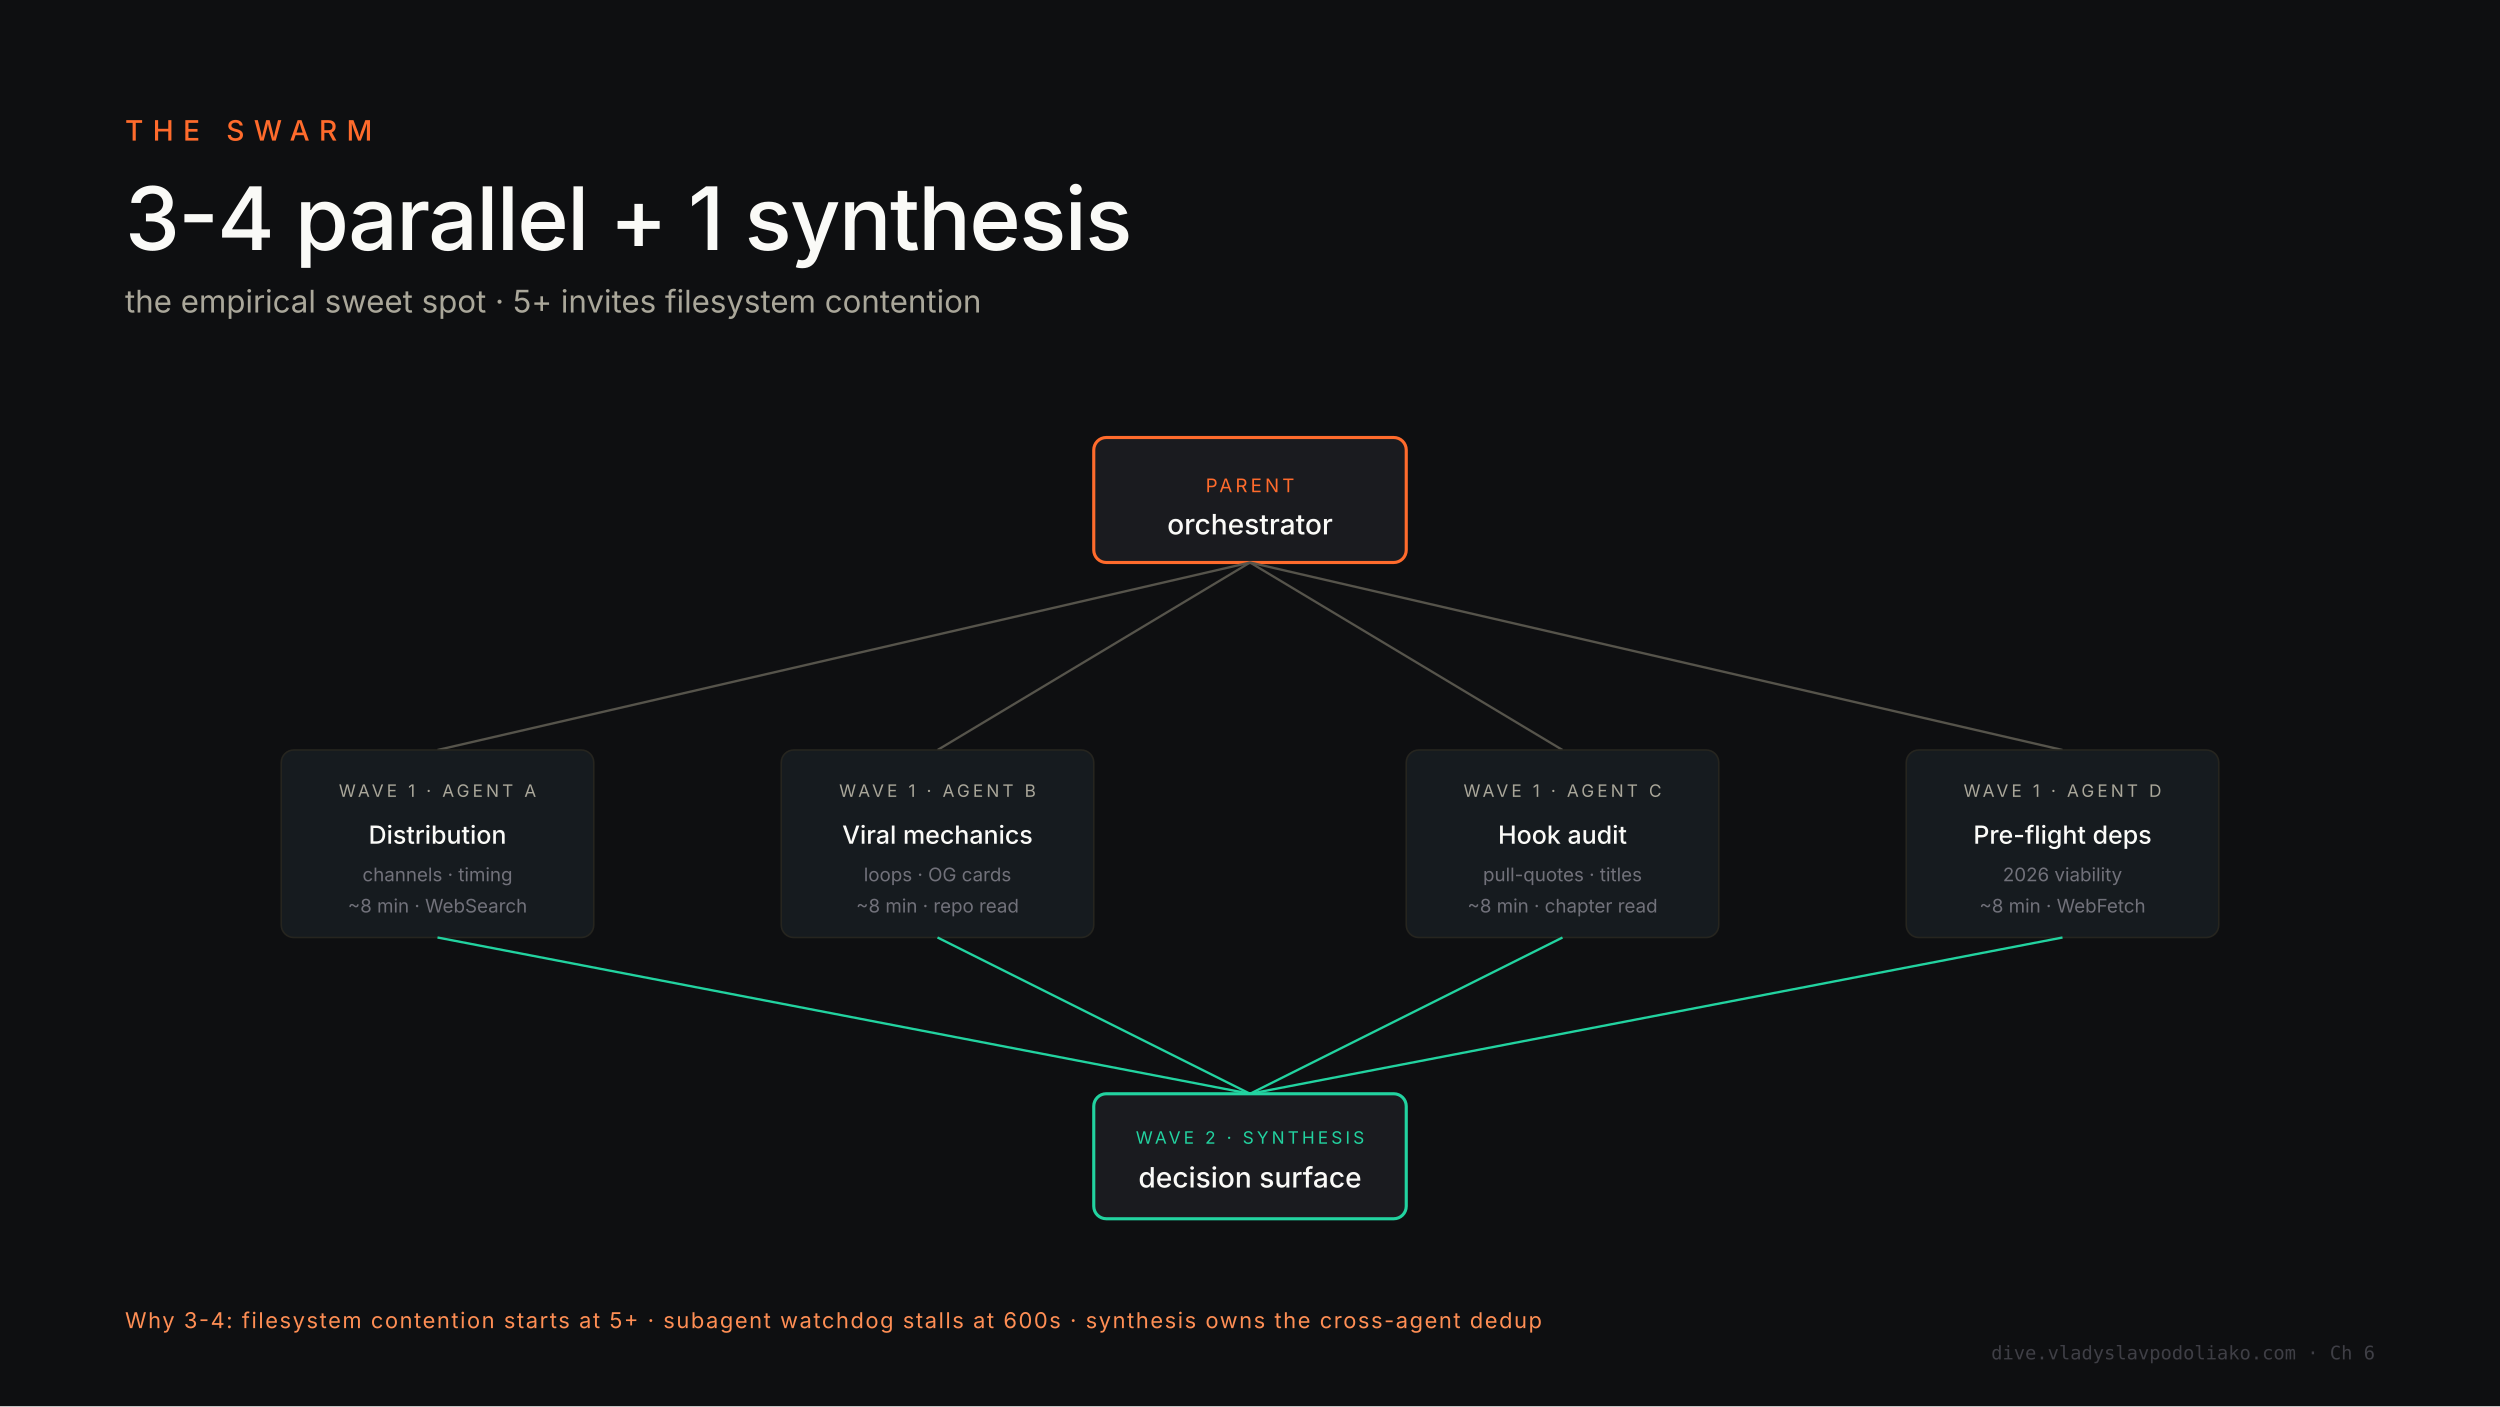
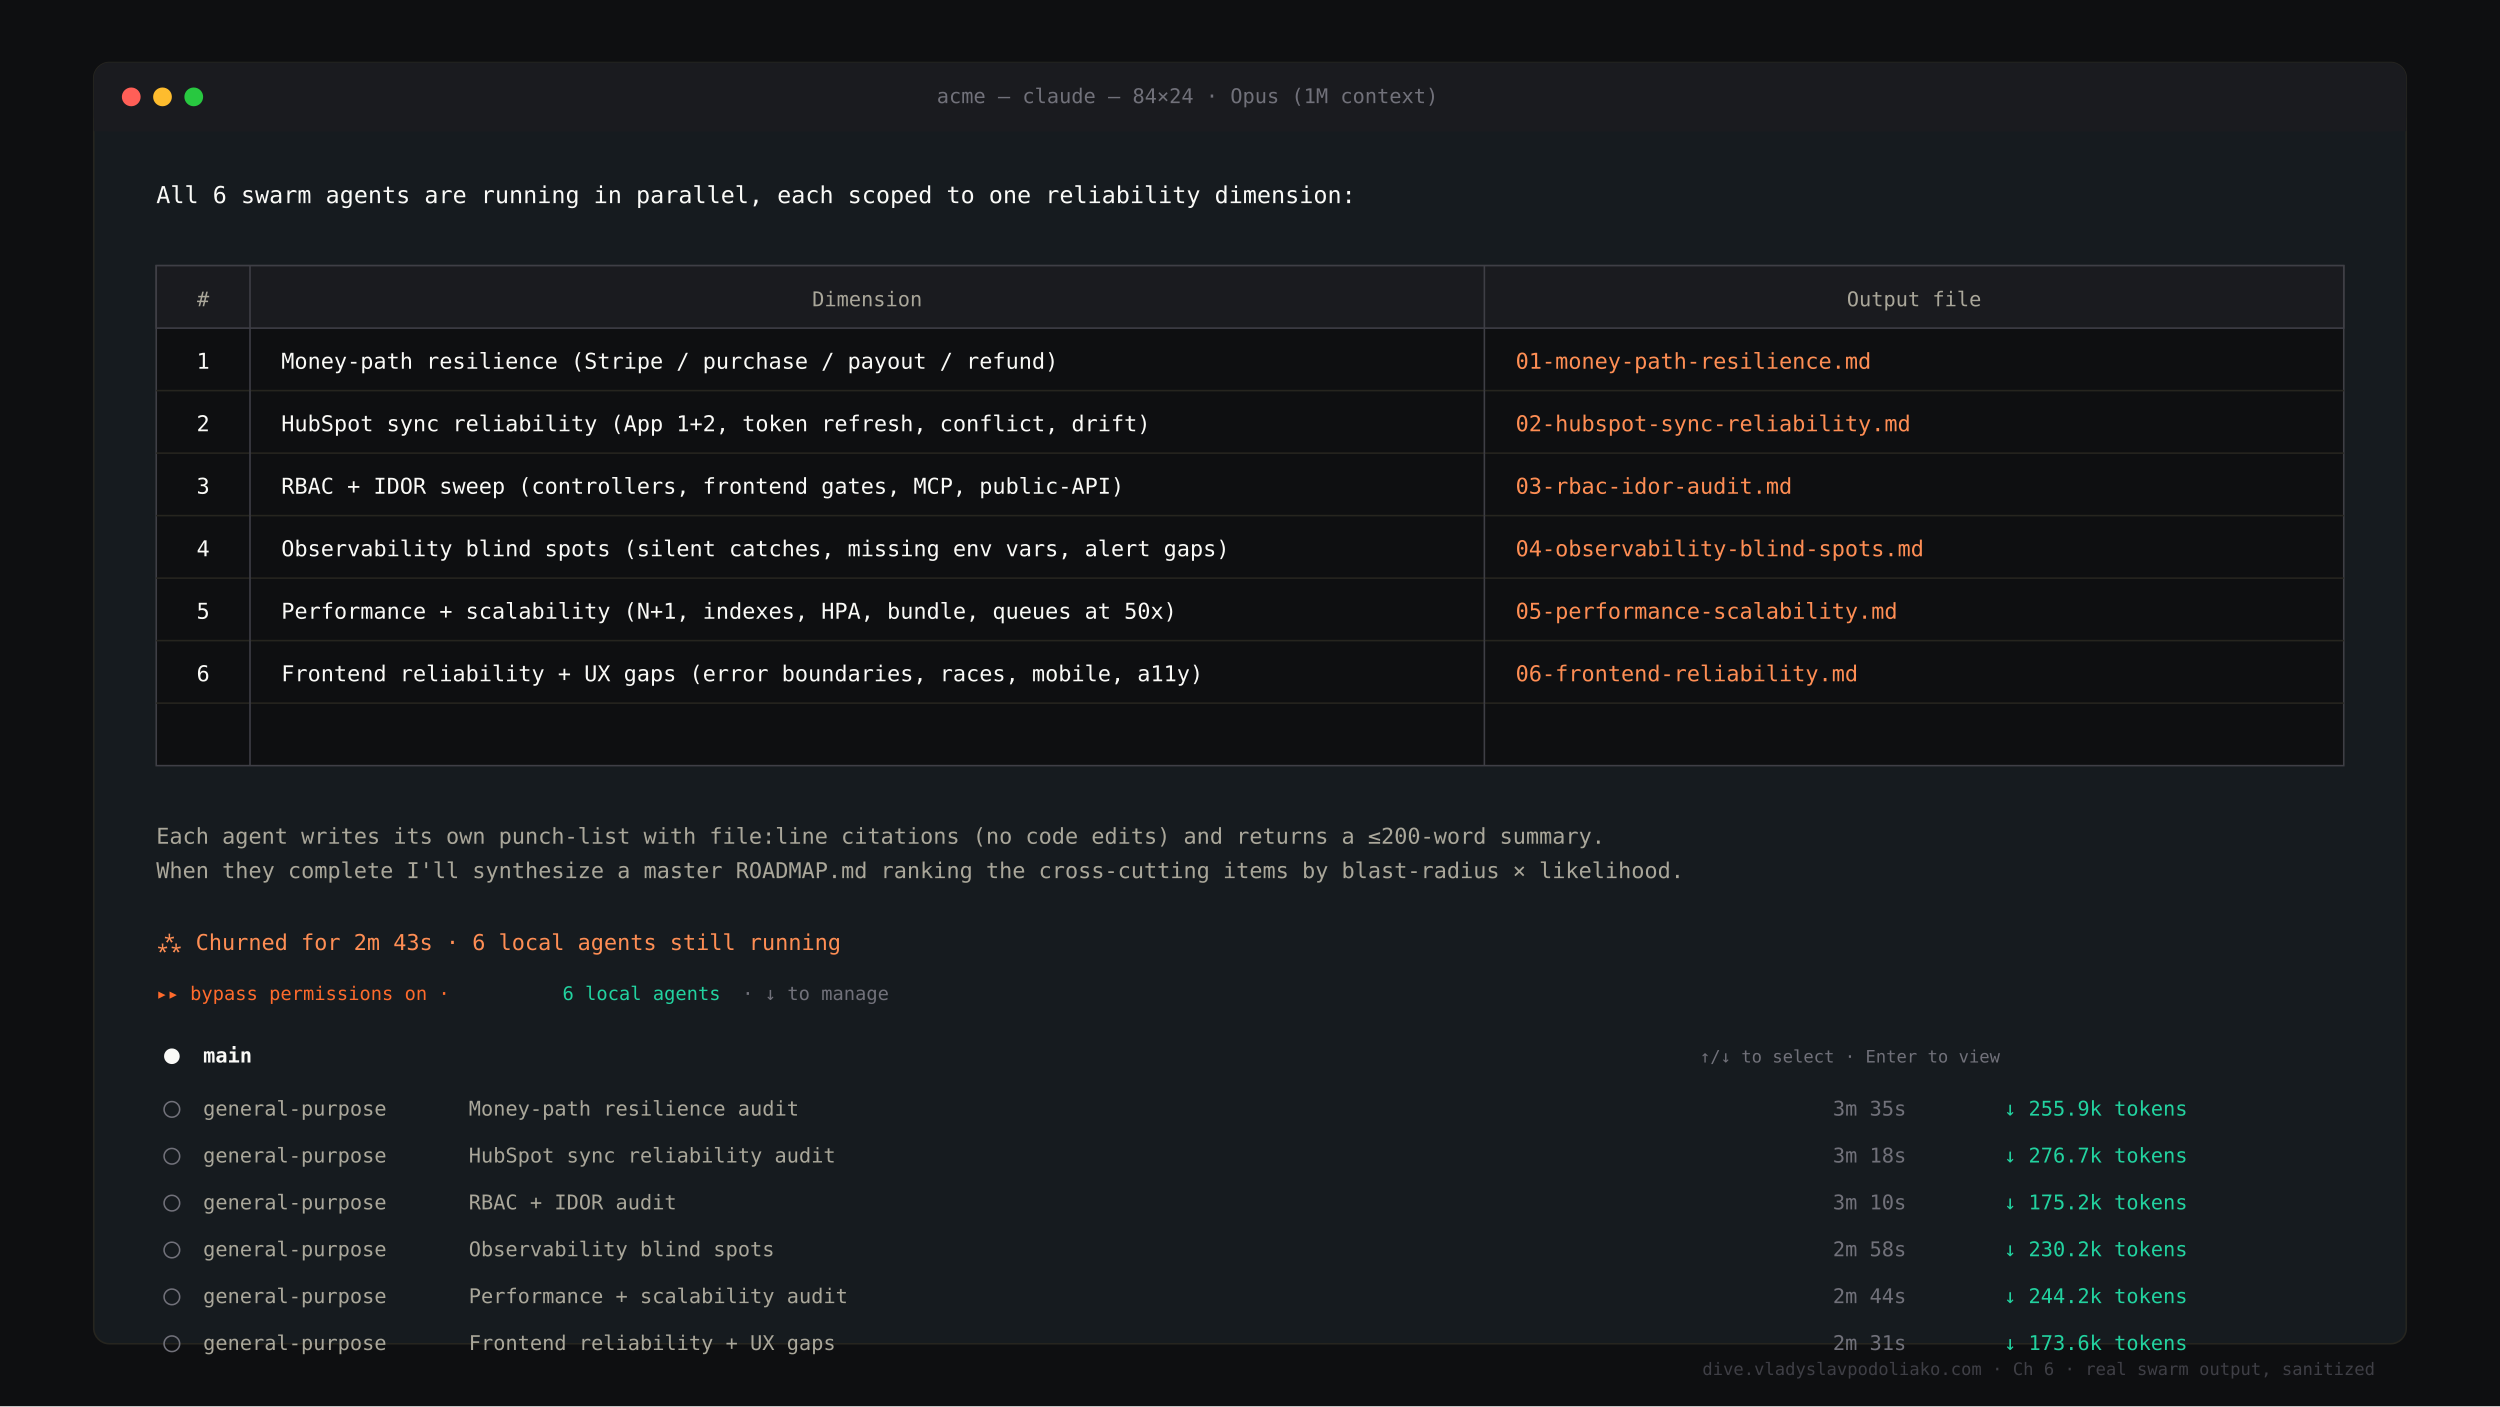
<svg xmlns="http://www.w3.org/2000/svg" viewBox="0 0 1600 900" width="1600" height="900" font-family="Inter, system-ui, sans-serif">
  <rect width="1600" height="900" fill="#0E0F11" />
-   <text x="80" y="90" fill="#FF6B2C" font-size="18" letter-spacing="6" font-weight="500">THE SWARM</text>
-   <text x="80" y="160" fill="#FAFAF7" font-size="56" font-weight="500" font-family="Source Serif 4, Georgia, serif" letter-spacing="-1">3-4 parallel + 1 synthesis</text>
-   <text x="80" y="200" fill="#AAA79A" font-size="20">the empirical sweet spot · 5+ invites filesystem contention</text>
-   <g transform="translate(700, 280)">
-     <rect x="0" y="0" width="200" height="80" fill="#1A1B1F" stroke="#FF6B2C" stroke-width="2" rx="8" />
-     <text x="100" y="35" fill="#FF6B2C" font-size="12" letter-spacing="2" text-anchor="middle">PARENT</text>
-     <text x="100" y="62" fill="#FAFAF7" font-size="18" font-weight="500" text-anchor="middle">orchestrator</text>
+   <rect x="60" y="40" width="1480" height="820" fill="#161B1F" stroke="#26251F" stroke-width="1" rx="10" />
+   <rect x="60" y="40" width="1480" height="44" fill="#1A1B1F" rx="10" />
+   <rect x="60" y="70" width="1480" height="14" fill="#1A1B1F" />
+   <circle cx="84" cy="62" r="6" fill="#FF5F57" />
+   <circle cx="104" cy="62" r="6" fill="#FEBC2E" />
+   <circle cx="124" cy="62" r="6" fill="#28C840" />
+   <text x="760" y="66" fill="#71717A" font-size="13" text-anchor="middle" font-family="JetBrains Mono, monospace">acme — claude — 84×24 · Opus (1M context)</text>
+   <text x="100" y="130" fill="#FAFAF7" font-size="15" font-family="JetBrains Mono, monospace">All 6 swarm agents are running in parallel, each scoped to one reliability dimension:</text>
+   <g transform="translate(100, 170)">
+     <rect x="0" y="0" width="1400" height="320" fill="#0E0F11" stroke="#3F3F46" stroke-width="1" />
+     <rect x="0" y="0" width="1400" height="40" fill="#1A1B1F" stroke="#3F3F46" stroke-width="1" />
+     <line x1="60" y1="0" x2="60" y2="40" stroke="#3F3F46" />
+     <line x1="850" y1="0" x2="850" y2="40" stroke="#3F3F46" />
+     <text x="30" y="26" fill="#AAA79A" font-size="13" text-anchor="middle" font-family="JetBrains Mono, monospace">#</text>
+     <text x="455" y="26" fill="#AAA79A" font-size="13" text-anchor="middle" font-family="JetBrains Mono, monospace">Dimension</text>
+     <text x="1125" y="26" fill="#AAA79A" font-size="13" text-anchor="middle" font-family="JetBrains Mono, monospace">Output file</text>
+     <line x1="0" y1="80" x2="1400" y2="80" stroke="#26251F" />
+     <line x1="60" y1="40" x2="60" y2="80" stroke="#3F3F46" />
+     <line x1="850" y1="40" x2="850" y2="80" stroke="#3F3F46" />
+     <text x="30" y="66" fill="#FAFAF7" font-size="14" text-anchor="middle" font-family="JetBrains Mono, monospace">1</text>
+     <text x="80" y="66" fill="#FAFAF7" font-size="14" font-family="JetBrains Mono, monospace">Money-path resilience (Stripe / purchase / payout / refund)</text>
+     <text x="870" y="66" fill="#FF8E54" font-size="14" font-family="JetBrains Mono, monospace">01-money-path-resilience.md</text>
+     <line x1="0" y1="120" x2="1400" y2="120" stroke="#26251F" />
+     <line x1="60" y1="80" x2="60" y2="120" stroke="#3F3F46" />
+     <line x1="850" y1="80" x2="850" y2="120" stroke="#3F3F46" />
+     <text x="30" y="106" fill="#FAFAF7" font-size="14" text-anchor="middle" font-family="JetBrains Mono, monospace">2</text>
+     <text x="80" y="106" fill="#FAFAF7" font-size="14" font-family="JetBrains Mono, monospace">HubSpot sync reliability (App 1+2, token refresh, conflict, drift)</text>
+     <text x="870" y="106" fill="#FF8E54" font-size="14" font-family="JetBrains Mono, monospace">02-hubspot-sync-reliability.md</text>
+     <line x1="0" y1="160" x2="1400" y2="160" stroke="#26251F" />
+     <line x1="60" y1="120" x2="60" y2="160" stroke="#3F3F46" />
+     <line x1="850" y1="120" x2="850" y2="160" stroke="#3F3F46" />
+     <text x="30" y="146" fill="#FAFAF7" font-size="14" text-anchor="middle" font-family="JetBrains Mono, monospace">3</text>
+     <text x="80" y="146" fill="#FAFAF7" font-size="14" font-family="JetBrains Mono, monospace">RBAC + IDOR sweep (controllers, frontend gates, MCP, public-API)</text>
+     <text x="870" y="146" fill="#FF8E54" font-size="14" font-family="JetBrains Mono, monospace">03-rbac-idor-audit.md</text>
+     <line x1="0" y1="200" x2="1400" y2="200" stroke="#26251F" />
+     <line x1="60" y1="160" x2="60" y2="200" stroke="#3F3F46" />
+     <line x1="850" y1="160" x2="850" y2="200" stroke="#3F3F46" />
+     <text x="30" y="186" fill="#FAFAF7" font-size="14" text-anchor="middle" font-family="JetBrains Mono, monospace">4</text>
+     <text x="80" y="186" fill="#FAFAF7" font-size="14" font-family="JetBrains Mono, monospace">Observability blind spots (silent catches, missing env vars, alert gaps)</text>
+     <text x="870" y="186" fill="#FF8E54" font-size="14" font-family="JetBrains Mono, monospace">04-observability-blind-spots.md</text>
+     <line x1="0" y1="240" x2="1400" y2="240" stroke="#26251F" />
+     <line x1="60" y1="200" x2="60" y2="240" stroke="#3F3F46" />
+     <line x1="850" y1="200" x2="850" y2="240" stroke="#3F3F46" />
+     <text x="30" y="226" fill="#FAFAF7" font-size="14" text-anchor="middle" font-family="JetBrains Mono, monospace">5</text>
+     <text x="80" y="226" fill="#FAFAF7" font-size="14" font-family="JetBrains Mono, monospace">Performance + scalability (N+1, indexes, HPA, bundle, queues at 50x)</text>
+     <text x="870" y="226" fill="#FF8E54" font-size="14" font-family="JetBrains Mono, monospace">05-performance-scalability.md</text>
+     <line x1="0" y1="280" x2="1400" y2="280" stroke="#26251F" />
+     <line x1="60" y1="240" x2="60" y2="280" stroke="#3F3F46" />
+     <line x1="850" y1="240" x2="850" y2="280" stroke="#3F3F46" />
+     <text x="30" y="266" fill="#FAFAF7" font-size="14" text-anchor="middle" font-family="JetBrains Mono, monospace">6</text>
+     <text x="80" y="266" fill="#FAFAF7" font-size="14" font-family="JetBrains Mono, monospace">Frontend reliability + UX gaps (error boundaries, races, mobile, a11y)</text>
+     <text x="870" y="266" fill="#FF8E54" font-size="14" font-family="JetBrains Mono, monospace">06-frontend-reliability.md</text>
+     <line x1="60" y1="280" x2="60" y2="320" stroke="#3F3F46" />
+     <line x1="850" y1="280" x2="850" y2="320" stroke="#3F3F46" />
  </g>
-   <line x1="800" y1="360" x2="280" y2="480" stroke="#56544B" stroke-width="1.5" />
-   <line x1="800" y1="360" x2="600" y2="480" stroke="#56544B" stroke-width="1.5" />
-   <line x1="800" y1="360" x2="1000" y2="480" stroke="#56544B" stroke-width="1.5" />
-   <line x1="800" y1="360" x2="1320" y2="480" stroke="#56544B" stroke-width="1.5" />
-   <g transform="translate(180, 480)">
-     <rect x="0" y="0" width="200" height="120" fill="#161B1F" stroke="#26251F" stroke-width="1" rx="8" />
-     <text x="100" y="30" fill="#AAA79A" font-size="11" letter-spacing="2" text-anchor="middle">WAVE 1 · AGENT A</text>
-     <text x="100" y="60" fill="#FAFAF7" font-size="16" font-weight="500" text-anchor="middle">Distribution</text>
-     <text x="100" y="84" fill="#71717A" font-size="12" text-anchor="middle">channels · timing</text>
-     <text x="100" y="104" fill="#71717A" font-size="12" text-anchor="middle">~8 min · WebSearch</text>
+   <text x="100" y="540" fill="#AAA79A" font-size="14" font-family="JetBrains Mono, monospace">Each agent writes its own punch-list with file:line citations (no code edits) and returns a ≤200-word summary.</text>
+   <text x="100" y="562" fill="#AAA79A" font-size="14" font-family="JetBrains Mono, monospace">When they complete I'll synthesize a master ROADMAP.md ranking the cross-cutting items by blast-radius × likelihood.</text>
+   <text x="100" y="608" fill="#FF8E54" font-size="14" font-family="JetBrains Mono, monospace">⁂  Churned for 2m 43s  ·  6 local agents still running</text>
+   <g transform="translate(100, 640)">
+     <text x="0" y="0" fill="#FF6B2C" font-size="12" font-family="JetBrains Mono, monospace">▸▸ bypass permissions on  ·  </text>
+     <text x="260" y="0" fill="#22D3A0" font-size="12" font-family="JetBrains Mono, monospace">6 local agents</text>
+     <text x="375" y="0" fill="#71717A" font-size="12" font-family="JetBrains Mono, monospace">  ·  ↓ to manage</text>
+     <circle cx="10" cy="36" r="5" fill="#FAFAF7" />
+     <text x="30" y="40" fill="#FAFAF7" font-size="13" font-weight="600" font-family="JetBrains Mono, monospace">main</text>
+     <text x="1180" y="40" fill="#71717A" font-size="11" font-family="JetBrains Mono, monospace" text-anchor="end">↑/↓ to select  ·  Enter to view</text>
+     <circle cx="10" cy="70" r="5" fill="none" stroke="#71717A" stroke-width="1" />
+     <text x="30" y="74" fill="#AAA79A" font-size="13" font-family="JetBrains Mono, monospace">general-purpose</text>
+     <text x="200" y="74" fill="#AAA79A" font-size="13" font-family="JetBrains Mono, monospace">Money-path resilience audit</text>
+     <text x="1120" y="74" fill="#71717A" font-size="13" font-family="JetBrains Mono, monospace" text-anchor="end">3m 35s</text>
+     <text x="1300" y="74" fill="#22D3A0" font-size="13" font-family="JetBrains Mono, monospace" text-anchor="end">↓ 255.9k tokens</text>
+     <circle cx="10" cy="100" r="5" fill="none" stroke="#71717A" stroke-width="1" />
+     <text x="30" y="104" fill="#AAA79A" font-size="13" font-family="JetBrains Mono, monospace">general-purpose</text>
+     <text x="200" y="104" fill="#AAA79A" font-size="13" font-family="JetBrains Mono, monospace">HubSpot sync reliability audit</text>
+     <text x="1120" y="104" fill="#71717A" font-size="13" font-family="JetBrains Mono, monospace" text-anchor="end">3m 18s</text>
+     <text x="1300" y="104" fill="#22D3A0" font-size="13" font-family="JetBrains Mono, monospace" text-anchor="end">↓ 276.7k tokens</text>
+     <circle cx="10" cy="130" r="5" fill="none" stroke="#71717A" stroke-width="1" />
+     <text x="30" y="134" fill="#AAA79A" font-size="13" font-family="JetBrains Mono, monospace">general-purpose</text>
+     <text x="200" y="134" fill="#AAA79A" font-size="13" font-family="JetBrains Mono, monospace">RBAC + IDOR audit</text>
+     <text x="1120" y="134" fill="#71717A" font-size="13" font-family="JetBrains Mono, monospace" text-anchor="end">3m 10s</text>
+     <text x="1300" y="134" fill="#22D3A0" font-size="13" font-family="JetBrains Mono, monospace" text-anchor="end">↓ 175.2k tokens</text>
+     <circle cx="10" cy="160" r="5" fill="none" stroke="#71717A" stroke-width="1" />
+     <text x="30" y="164" fill="#AAA79A" font-size="13" font-family="JetBrains Mono, monospace">general-purpose</text>
+     <text x="200" y="164" fill="#AAA79A" font-size="13" font-family="JetBrains Mono, monospace">Observability blind spots</text>
+     <text x="1120" y="164" fill="#71717A" font-size="13" font-family="JetBrains Mono, monospace" text-anchor="end">2m 58s</text>
+     <text x="1300" y="164" fill="#22D3A0" font-size="13" font-family="JetBrains Mono, monospace" text-anchor="end">↓ 230.2k tokens</text>
+     <circle cx="10" cy="190" r="5" fill="none" stroke="#71717A" stroke-width="1" />
+     <text x="30" y="194" fill="#AAA79A" font-size="13" font-family="JetBrains Mono, monospace">general-purpose</text>
+     <text x="200" y="194" fill="#AAA79A" font-size="13" font-family="JetBrains Mono, monospace">Performance + scalability audit</text>
+     <text x="1120" y="194" fill="#71717A" font-size="13" font-family="JetBrains Mono, monospace" text-anchor="end">2m 44s</text>
+     <text x="1300" y="194" fill="#22D3A0" font-size="13" font-family="JetBrains Mono, monospace" text-anchor="end">↓ 244.2k tokens</text>
+     <circle cx="10" cy="220" r="5" fill="none" stroke="#71717A" stroke-width="1" />
+     <text x="30" y="224" fill="#AAA79A" font-size="13" font-family="JetBrains Mono, monospace">general-purpose</text>
+     <text x="200" y="224" fill="#AAA79A" font-size="13" font-family="JetBrains Mono, monospace">Frontend reliability + UX gaps</text>
+     <text x="1120" y="224" fill="#71717A" font-size="13" font-family="JetBrains Mono, monospace" text-anchor="end">2m 31s</text>
+     <text x="1300" y="224" fill="#22D3A0" font-size="13" font-family="JetBrains Mono, monospace" text-anchor="end">↓ 173.6k tokens</text>
  </g>
-   <g transform="translate(500, 480)">
-     <rect x="0" y="0" width="200" height="120" fill="#161B1F" stroke="#26251F" stroke-width="1" rx="8" />
-     <text x="100" y="30" fill="#AAA79A" font-size="11" letter-spacing="2" text-anchor="middle">WAVE 1 · AGENT B</text>
-     <text x="100" y="60" fill="#FAFAF7" font-size="16" font-weight="500" text-anchor="middle">Viral mechanics</text>
-     <text x="100" y="84" fill="#71717A" font-size="12" text-anchor="middle">loops · OG cards</text>
-     <text x="100" y="104" fill="#71717A" font-size="12" text-anchor="middle">~8 min · repo read</text>
-   </g>
-   <g transform="translate(900, 480)">
-     <rect x="0" y="0" width="200" height="120" fill="#161B1F" stroke="#26251F" stroke-width="1" rx="8" />
-     <text x="100" y="30" fill="#AAA79A" font-size="11" letter-spacing="2" text-anchor="middle">WAVE 1 · AGENT C</text>
-     <text x="100" y="60" fill="#FAFAF7" font-size="16" font-weight="500" text-anchor="middle">Hook audit</text>
-     <text x="100" y="84" fill="#71717A" font-size="12" text-anchor="middle">pull-quotes · titles</text>
-     <text x="100" y="104" fill="#71717A" font-size="12" text-anchor="middle">~8 min · chapter read</text>
-   </g>
-   <g transform="translate(1220, 480)">
-     <rect x="0" y="0" width="200" height="120" fill="#161B1F" stroke="#26251F" stroke-width="1" rx="8" />
-     <text x="100" y="30" fill="#AAA79A" font-size="11" letter-spacing="2" text-anchor="middle">WAVE 1 · AGENT D</text>
-     <text x="100" y="60" fill="#FAFAF7" font-size="16" font-weight="500" text-anchor="middle">Pre-flight deps</text>
-     <text x="100" y="84" fill="#71717A" font-size="12" text-anchor="middle">2026 viability</text>
-     <text x="100" y="104" fill="#71717A" font-size="12" text-anchor="middle">~8 min · WebFetch</text>
-   </g>
-   <line x1="280" y1="600" x2="800" y2="700" stroke="#22D3A0" stroke-width="1.5" />
-   <line x1="600" y1="600" x2="800" y2="700" stroke="#22D3A0" stroke-width="1.5" />
-   <line x1="1000" y1="600" x2="800" y2="700" stroke="#22D3A0" stroke-width="1.5" />
-   <line x1="1320" y1="600" x2="800" y2="700" stroke="#22D3A0" stroke-width="1.5" />
-   <g transform="translate(700, 700)">
-     <rect x="0" y="0" width="200" height="80" fill="#1A1B1F" stroke="#22D3A0" stroke-width="2" rx="8" />
-     <text x="100" y="32" fill="#22D3A0" font-size="11" letter-spacing="2" text-anchor="middle">WAVE 2 · SYNTHESIS</text>
-     <text x="100" y="60" fill="#FAFAF7" font-size="18" font-weight="500" text-anchor="middle">decision surface</text>
-   </g>
-   <text x="80" y="850" fill="#FF8E54" font-size="14" letter-spacing="1">
-     Why 3-4: filesystem contention starts at 5+ · subagent watchdog stalls at 600s · synthesis owns the cross-agent dedup
-   </text>
-   <text x="1520" y="870" fill="#3F3F46" font-size="12" text-anchor="end" font-family="JetBrains Mono, monospace">dive.vladyslavpodoliako.com · Ch 6</text>
+   <text x="1520" y="880" fill="#3F3F46" font-size="11" text-anchor="end" font-family="JetBrains Mono, monospace">dive.vladyslavpodoliako.com · Ch 6 · real swarm output, sanitized</text>
</svg>
